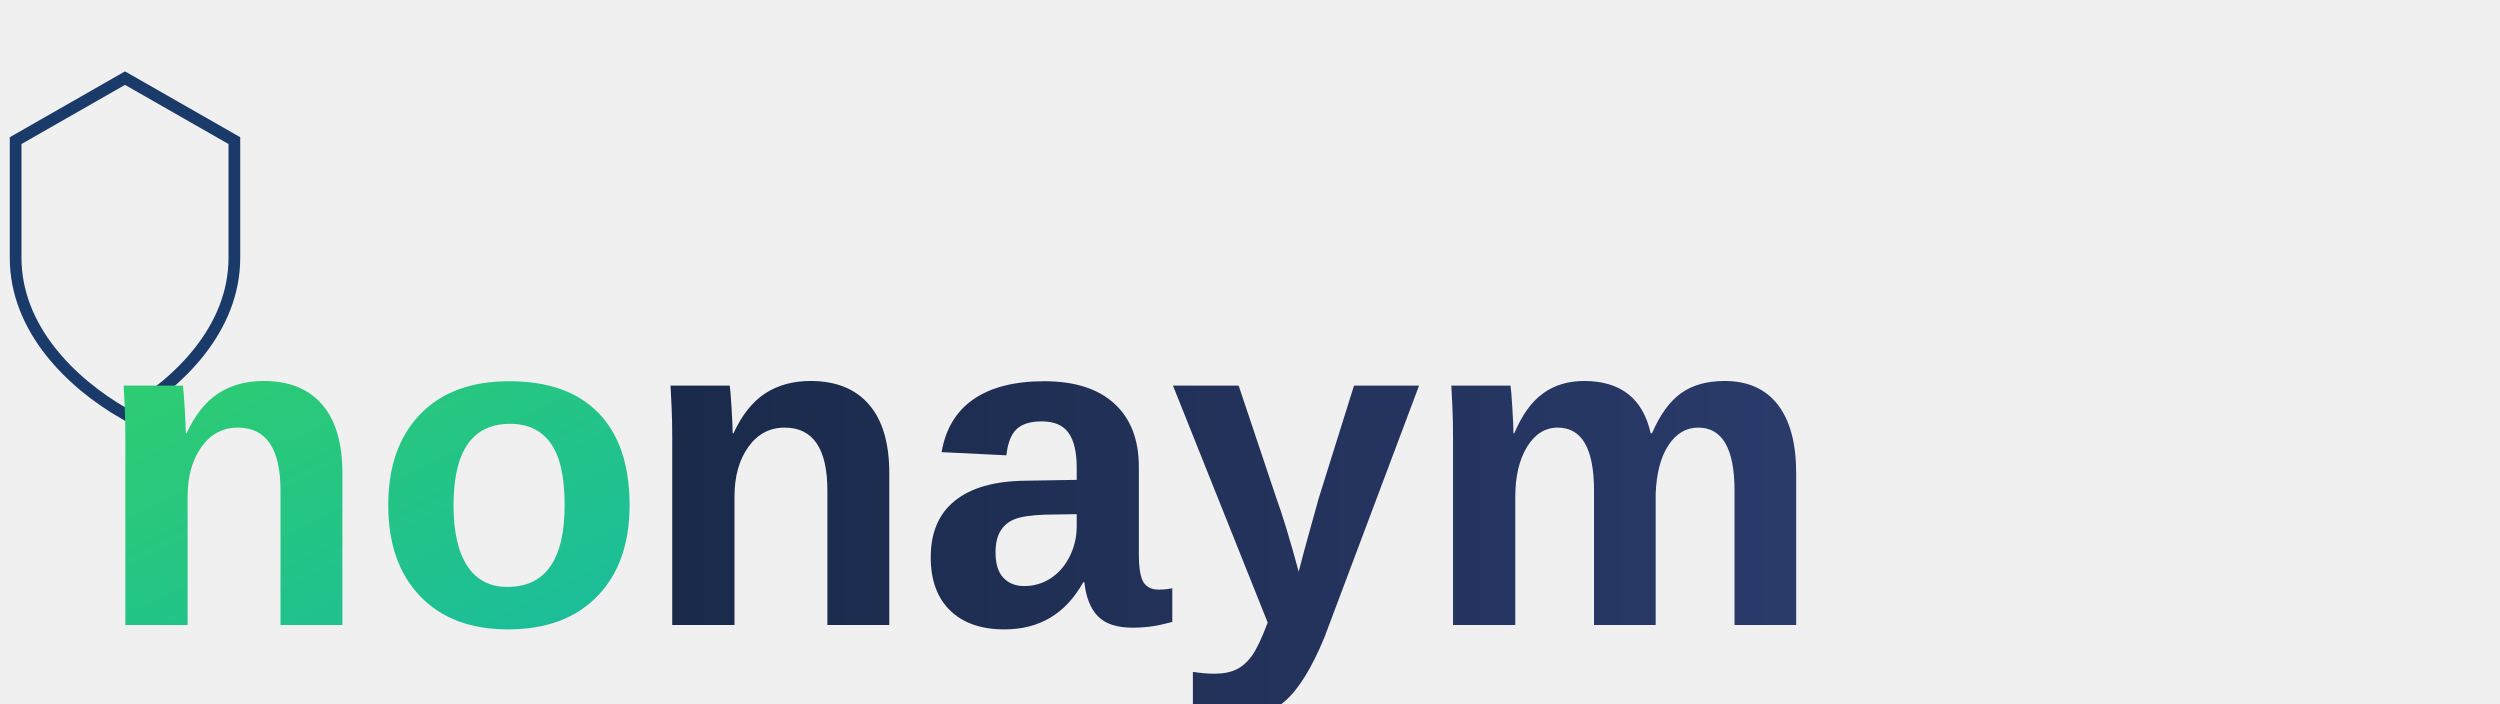
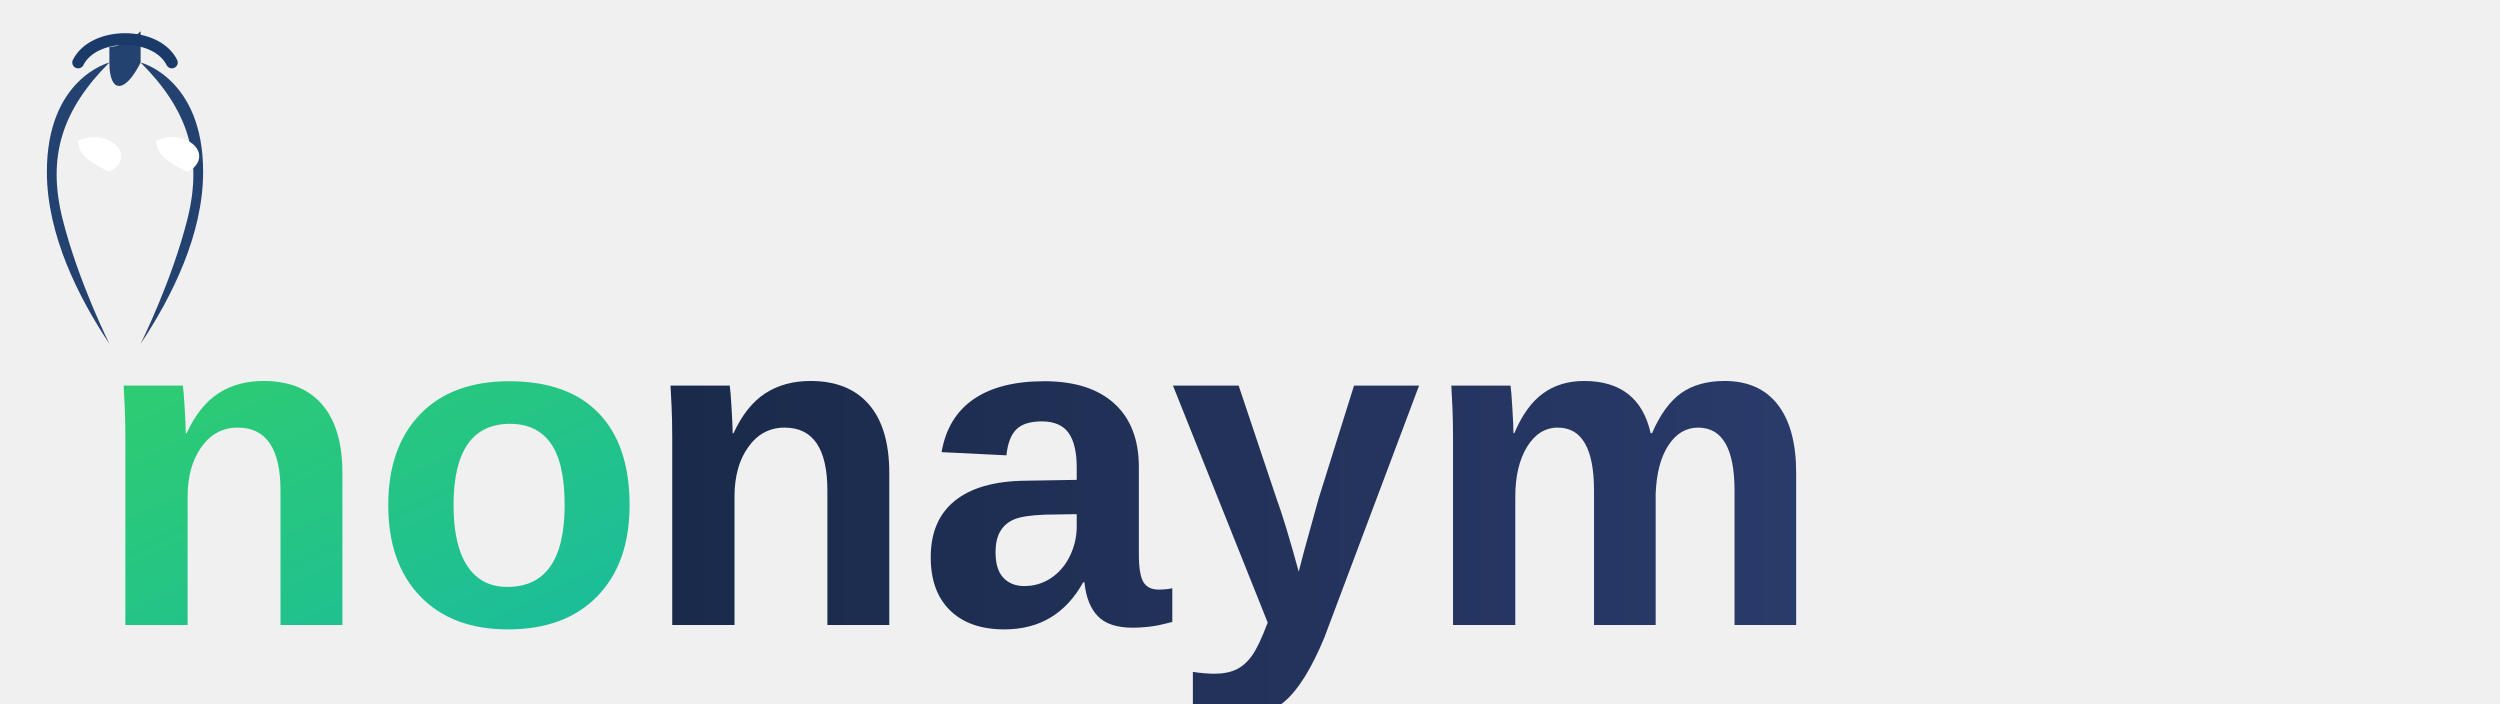
<svg xmlns="http://www.w3.org/2000/svg" viewBox="0 0 320 90" width="320" height="90">
  <defs>
    <linearGradient id="greenGrad" x1="0%" y1="0%" x2="100%" y2="100%">
      <stop offset="0%" style="stop-color:#2ecc71;stop-opacity:1" />
      <stop offset="100%" style="stop-color:#1abc9c;stop-opacity:1" />
    </linearGradient>
    <linearGradient id="navyGrad" x1="0%" y1="0%" x2="100%" y2="0%">
      <stop offset="0%" style="stop-color:#1a2a4a;stop-opacity:1" />
      <stop offset="100%" style="stop-color:#2a3a6a;stop-opacity:1" />
    </linearGradient>
  </defs>
-   <path d="M16,10 L30,18 L30,33 C30,42 23,49 16,53 C9,49 2,42 2,33 L2,18 Z" fill="none" stroke="#1a3a6a" stroke-width="1.5" />
+   <path d="M14,8 C14,8 6,10 6,22 C6,30 10,38 14,44 C14,44 10,36 8,28 C6,20 8,14 14,8Z" fill="#1a3a6a" opacity="0.95" />
+   <path d="M10,18 C10,18 12,17 14,18 C16,19 16,21 14,22 C12,21 10,20 10,18Z" fill="#ffffff" />
+   <path d="M18,8 C18,8 26,10 26,22 C26,30 22,38 18,44 C18,44 22,36 24,28 C26,20 24,14 18,8Z" fill="#1a3a6a" opacity="0.95" />
+   <path d="M20,18 C20,18 22,17 24,18 C26,19 26,21 24,22 C22,21 20,20 20,18Z" fill="#ffffff" />
+   <path d="M14,8 C14,12 16,12 18,8 L18,4 C18,4 16,6 14,6Z" fill="#1a3a6a" opacity="0.95" />
+   <path d="M10,8 C12,4 20,4 22,8" fill="none" stroke="#1a3a6a" stroke-width="1.5" stroke-linecap="round" />
  <text x="12" y="80" font-family="'Arial Rounded MT Bold', 'Nunito Sans', Arial, sans-serif" font-size="58" font-weight="900" fill="url(#greenGrad)">no</text>
  <text x="82" y="80" font-family="'Arial Rounded MT Bold', 'Nunito Sans', Arial, sans-serif" font-size="58" font-weight="900" fill="url(#navyGrad)">naym</text>
</svg>
